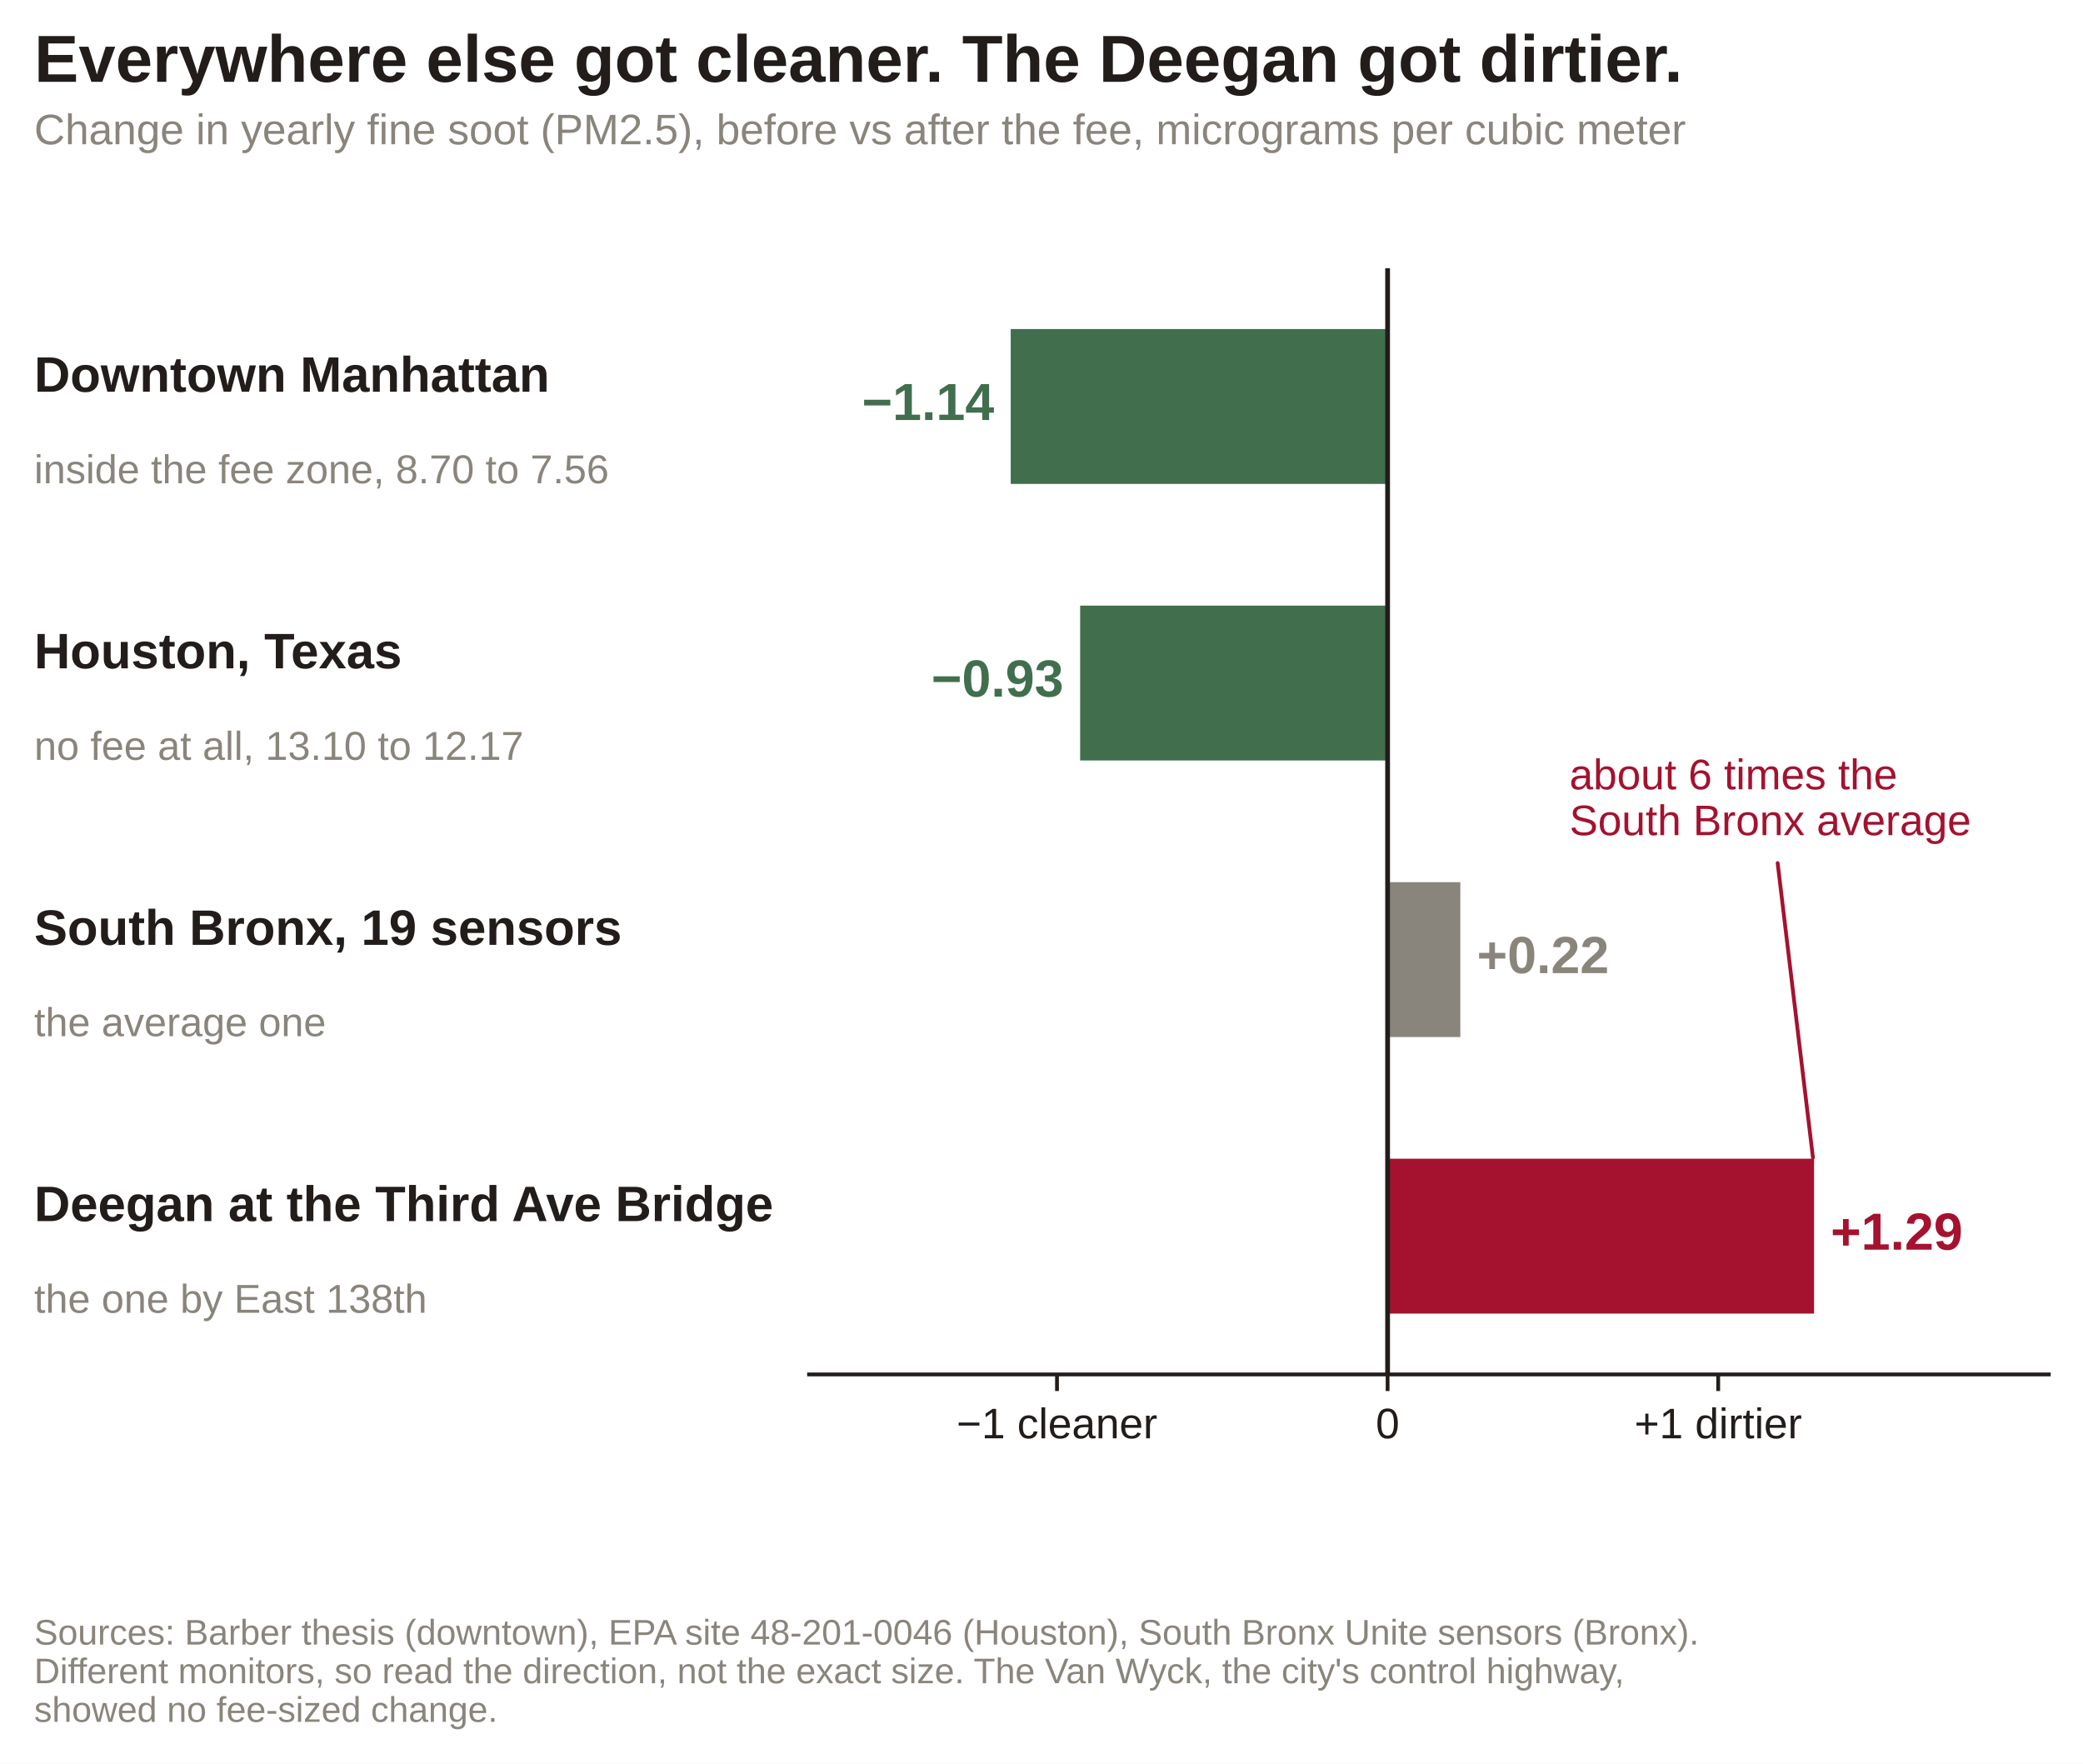
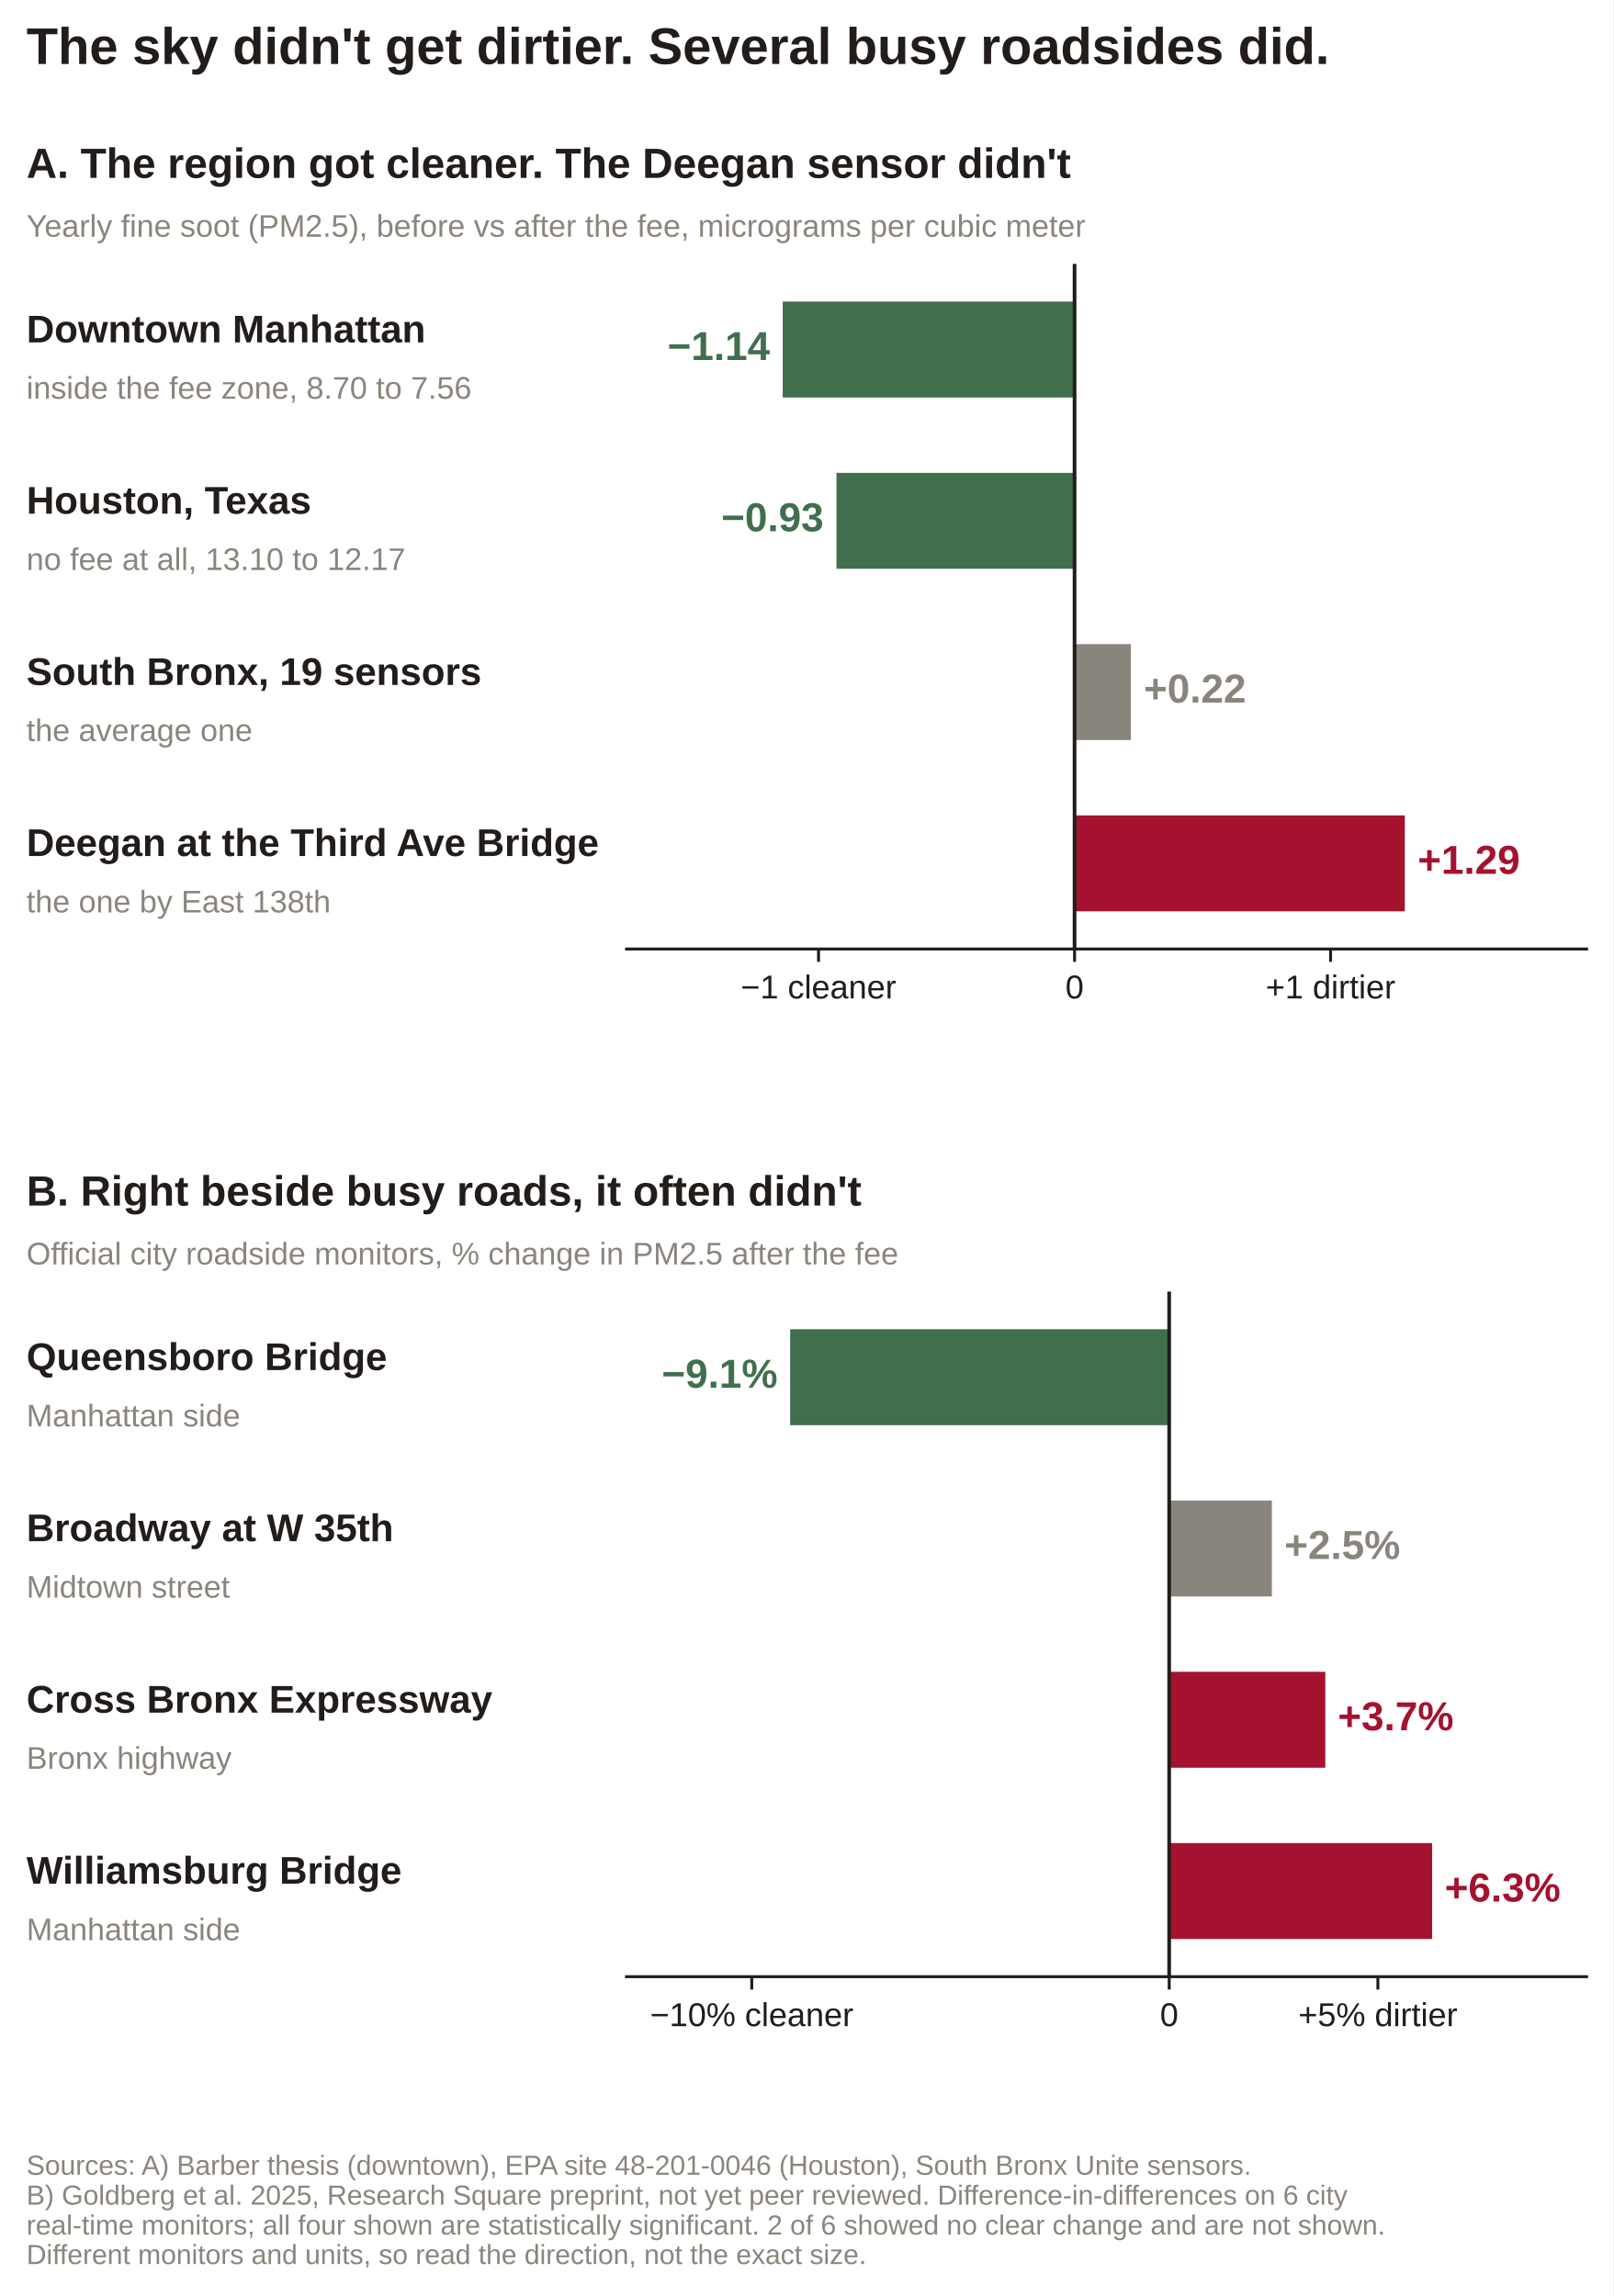
- <svg xmlns="http://www.w3.org/2000/svg" xmlns:xlink="http://www.w3.org/1999/xlink" width="438.48pt" height="371.21pt" viewBox="0 0 438.48 371.21" version="1.1">
+ <svg xmlns="http://www.w3.org/2000/svg" xmlns:xlink="http://www.w3.org/1999/xlink" width="438.48pt" height="624.258pt" viewBox="0 0 438.48 624.258" version="1.1">
  <defs>
    <style type="text/css">*{stroke-linejoin: round; stroke-linecap: butt}</style>
  </defs>
  <g id="figure_1">
    <g id="patch_1">
-       <path d="M 0 371.21  L 438.48 371.21  L 438.48 0  L 0 0  z " style="fill: #ffffff" />
+       <path d="M 0 624.258  L 438.48 624.258  L 438.48 0  L 0 0  z " style="fill: #ffffff" />
    </g>
    <g id="axes_1">
      <g id="text_1">
-         <text style="font-weight: 700; font-size: 10.5px; font-family: 'Arial', 'DejaVu Sans', sans-serif; text-anchor: start; fill: #221d1a" x="7.2" y="82.462" transform="rotate(-0 7.2 82.4621)">Downtown Manhattan</text>
+         <text style="font-weight: 700; font-size: 10.5px; font-family: 'Arial', 'DejaVu Sans', sans-serif; text-anchor: start; fill: #221d1a" x="7.2" y="93.096" transform="rotate(-0 7.2 93.09576)">Downtown Manhattan</text>
      </g>
      <g id="text_2">
-         <text style="font-size: 8.5px; font-family: 'Arial', 'DejaVu Sans', sans-serif; text-anchor: start; fill: #8a857c" x="7.2" y="101.73" transform="rotate(-0 7.2 101.7298)">inside the fee zone, 8.70 to 7.56</text>
+         <text style="font-size: 8.5px; font-family: 'Arial', 'DejaVu Sans', sans-serif; text-anchor: start; fill: #8a857c" x="7.2" y="108.405" transform="rotate(-0 7.2 108.405)">inside the fee zone, 8.70 to 7.56</text>
      </g>
      <g id="text_3">
-         <text style="font-weight: 700; font-size: 10.5px; font-family: 'Arial', 'DejaVu Sans', sans-serif; text-anchor: start; fill: #221d1a" x="7.2" y="140.674" transform="rotate(-0 7.2 140.6741)">Houston, Texas</text>
+         <text style="font-weight: 700; font-size: 10.5px; font-family: 'Arial', 'DejaVu Sans', sans-serif; text-anchor: start; fill: #221d1a" x="7.2" y="139.665" transform="rotate(-0 7.2 139.6654)">Houston, Texas</text>
      </g>
      <g id="text_4">
-         <text style="font-size: 8.5px; font-family: 'Arial', 'DejaVu Sans', sans-serif; text-anchor: start; fill: #8a857c" x="7.2" y="159.942" transform="rotate(-0 7.2 159.9418)">no fee at all, 13.10 to 12.17</text>
+         <text style="font-size: 8.5px; font-family: 'Arial', 'DejaVu Sans', sans-serif; text-anchor: start; fill: #8a857c" x="7.2" y="154.975" transform="rotate(-0 7.2 154.9746)">no fee at all, 13.10 to 12.17</text>
      </g>
      <g id="text_5">
-         <text style="font-weight: 700; font-size: 10.5px; font-family: 'Arial', 'DejaVu Sans', sans-serif; text-anchor: start; fill: #221d1a" x="7.2" y="198.886" transform="rotate(-0 7.2 198.8861)">South Bronx, 19 sensors</text>
+         <text style="font-weight: 700; font-size: 10.5px; font-family: 'Arial', 'DejaVu Sans', sans-serif; text-anchor: start; fill: #221d1a" x="7.2" y="186.235" transform="rotate(-0 7.2 186.235)">South Bronx, 19 sensors</text>
      </g>
      <g id="text_6">
-         <text style="font-size: 8.5px; font-family: 'Arial', 'DejaVu Sans', sans-serif; text-anchor: start; fill: #8a857c" x="7.2" y="218.104" transform="rotate(-0 7.2 218.104)">the average one</text>
+         <text style="font-size: 8.5px; font-family: 'Arial', 'DejaVu Sans', sans-serif; text-anchor: start; fill: #8a857c" x="7.2" y="201.494" transform="rotate(-0 7.2 201.4944)">the average one</text>
      </g>
      <g id="text_7">
-         <text style="font-weight: 700; font-size: 10.5px; font-family: 'Arial', 'DejaVu Sans', sans-serif; text-anchor: start; fill: #221d1a" x="7.2" y="257.029" transform="rotate(-0 7.2 257.0292)">Deegan at the Third Ave Bridge</text>
+         <text style="font-weight: 700; font-size: 10.5px; font-family: 'Arial', 'DejaVu Sans', sans-serif; text-anchor: start; fill: #221d1a" x="7.2" y="232.736" transform="rotate(-0 7.2 232.7357)">Deegan at the Third Ave Bridge</text>
      </g>
      <g id="text_8">
-         <text style="font-size: 8.5px; font-family: 'Arial', 'DejaVu Sans', sans-serif; text-anchor: start; fill: #8a857c" x="7.2" y="276.329" transform="rotate(-0 7.2 276.3286)">the one by East 138th</text>
+         <text style="font-size: 8.5px; font-family: 'Arial', 'DejaVu Sans', sans-serif; text-anchor: start; fill: #8a857c" x="7.2" y="248.077" transform="rotate(-0 7.2 248.0766)">the one by East 138th</text>
+       </g>
+       <g id="text_9">
+         <text style="font-weight: 700; font-size: 11.5px; font-family: 'Arial', 'DejaVu Sans', sans-serif; text-anchor: start; fill: #221d1a" x="7.2" y="48.369" transform="rotate(-0 7.2 48.36941)">A. The region got cleaner. The Deegan sensor didn't</text>
+       </g>
+       <g id="text_10">
+         <text style="font-size: 8.5px; font-family: 'Arial', 'DejaVu Sans', sans-serif; text-anchor: start; fill: #8a857c" x="7.2" y="64.369" transform="rotate(-0 7.2 64.36879)">Yearly fine soot (PM2.5), before vs after the fee, micrograms per cubic meter</text>
      </g>
    </g>
    <g id="axes_2">
      <g id="patch_2">
-         <path d="M 170.308 289.303  L 431.28 289.303  L 431.28 56.456  L 170.308 56.456  z " style="fill: #ffffff" />
+         <path d="M 170.308 258.025  L 431.28 258.025  L 431.28 71.746  L 170.308 71.746  z " style="fill: #ffffff" />
      </g>
      <g id="patch_3">
-         <path d="M 292.095 69.262  L 212.759 69.262  L 212.759 101.861  L 292.095 101.861  z " clip-path="url(#p2b80e8942f)" style="fill: #416f4e" />
+         <path d="M 292.095 81.991  L 212.759 81.991  L 212.759 108.07  L 292.095 108.07  z " clip-path="url(#pca0a748f3f)" style="fill: #416f4e" />
      </g>
      <g id="patch_4">
-         <path d="M 292.095 127.474  L 227.374 127.474  L 227.374 160.073  L 292.095 160.073  z " clip-path="url(#p2b80e8942f)" style="fill: #416f4e" />
+         <path d="M 292.095 128.561  L 227.374 128.561  L 227.374 154.64  L 292.095 154.64  z " clip-path="url(#pca0a748f3f)" style="fill: #416f4e" />
      </g>
      <g id="patch_5">
-         <path d="M 292.095 185.686  L 307.405 185.686  L 307.405 218.285  L 292.095 218.285  z " clip-path="url(#p2b80e8942f)" style="fill: #8a857c" />
+         <path d="M 292.095 175.131  L 307.405 175.131  L 307.405 201.21  L 292.095 201.21  z " clip-path="url(#pca0a748f3f)" style="fill: #8a857c" />
      </g>
      <g id="patch_6">
-         <path d="M 292.095 243.898  L 381.869 243.898  L 381.869 276.497  L 292.095 276.497  z " clip-path="url(#p2b80e8942f)" style="fill: #a4122f" />
+         <path d="M 292.095 221.7  L 381.869 221.7  L 381.869 247.779  L 292.095 247.779  z " clip-path="url(#pca0a748f3f)" style="fill: #a4122f" />
      </g>
      <g id="matplotlib.axis_1">
        <g id="xtick_1">
          <g id="line2d_1">
            <defs>
-               <path id="mba84717650" d="M 0 0  L 0 3.5  " style="stroke: #221d1a; stroke-width: 0.8" />
+               <path id="mcb8f98c89c" d="M 0 0  L 0 3.5  " style="stroke: #221d1a; stroke-width: 0.8" />
            </defs>
            <g>
-               <use xlink:href="#mba84717650" x="222.502" y="289.303" style="fill: #221d1a; stroke: #221d1a; stroke-width: 0.8" />
-             </g>
-           </g>
-           <g id="text_9">
-             <text style="font-size: 9px; font-family: 'Arial', 'DejaVu Sans', sans-serif; text-anchor: middle; fill: #221d1a" x="222.502" y="302.746" transform="rotate(-0 222.5022 302.7455)">−1 cleaner</text>
+               <use xlink:href="#mcb8f98c89c" x="222.502" y="258.025" style="fill: #221d1a; stroke: #221d1a; stroke-width: 0.8" />
+             </g>
+           </g>
+           <g id="text_11">
+             <text style="font-size: 9px; font-family: 'Arial', 'DejaVu Sans', sans-serif; text-anchor: middle; fill: #221d1a" x="222.502" y="271.467" transform="rotate(-0 222.5022 271.4666)">−1 cleaner</text>
          </g>
        </g>
        <g id="xtick_2">
          <g id="line2d_2">
            <g>
-               <use xlink:href="#mba84717650" x="292.095" y="289.303" style="fill: #221d1a; stroke: #221d1a; stroke-width: 0.8" />
-             </g>
-           </g>
-           <g id="text_10">
-             <text style="font-size: 9px; font-family: 'Arial', 'DejaVu Sans', sans-serif; text-anchor: middle; fill: #221d1a" x="292.095" y="302.746" transform="rotate(-0 292.0948 302.7455)">0</text>
+               <use xlink:href="#mcb8f98c89c" x="292.095" y="258.025" style="fill: #221d1a; stroke: #221d1a; stroke-width: 0.8" />
+             </g>
+           </g>
+           <g id="text_12">
+             <text style="font-size: 9px; font-family: 'Arial', 'DejaVu Sans', sans-serif; text-anchor: middle; fill: #221d1a" x="292.095" y="271.467" transform="rotate(-0 292.0948 271.4666)">0</text>
          </g>
        </g>
        <g id="xtick_3">
          <g id="line2d_3">
            <g>
-               <use xlink:href="#mba84717650" x="361.687" y="289.303" style="fill: #221d1a; stroke: #221d1a; stroke-width: 0.8" />
-             </g>
-           </g>
-           <g id="text_11">
-             <text style="font-size: 9px; font-family: 'Arial', 'DejaVu Sans', sans-serif; text-anchor: middle; fill: #221d1a" x="361.687" y="302.746" transform="rotate(-0 361.6874 302.7455)">+1 dirtier</text>
+               <use xlink:href="#mcb8f98c89c" x="361.687" y="258.025" style="fill: #221d1a; stroke: #221d1a; stroke-width: 0.8" />
+             </g>
+           </g>
+           <g id="text_13">
+             <text style="font-size: 9px; font-family: 'Arial', 'DejaVu Sans', sans-serif; text-anchor: middle; fill: #221d1a" x="361.687" y="271.467" transform="rotate(-0 361.6874 271.4666)">+1 dirtier</text>
          </g>
        </g>
      </g>
      <g id="matplotlib.axis_2" />
      <g id="line2d_4">
-         <path d="M 292.095 289.303  L 292.095 56.456  " clip-path="url(#p2b80e8942f)" style="fill: none; stroke: #221d1a; stroke-linecap: square" />
+         <path d="M 292.095 258.025  L 292.095 71.746  " clip-path="url(#pca0a748f3f)" style="fill: none; stroke: #221d1a; stroke-linecap: square" />
      </g>
      <g id="patch_7">
-         <path d="M 170.308 289.303  L 431.28 289.303  " style="fill: none; stroke: #221d1a; stroke-width: 0.8; stroke-linejoin: miter; stroke-linecap: square" />
-       </g>
-       <g id="text_12">
-         <text style="font-weight: 700; font-size: 11px; font-family: 'Arial', 'DejaVu Sans', sans-serif; text-anchor: end; fill: #416f4e" x="209.28" y="88.413" transform="rotate(-0 209.2796 88.41291)">−1.14</text>
-       </g>
-       <g id="text_13">
-         <text style="font-weight: 700; font-size: 11px; font-family: 'Arial', 'DejaVu Sans', sans-serif; text-anchor: end; fill: #416f4e" x="223.894" y="146.625" transform="rotate(-0 223.894 146.6249)">−0.93</text>
+         <path d="M 170.308 258.025  L 431.28 258.025  " style="fill: none; stroke: #221d1a; stroke-width: 0.8; stroke-linejoin: miter; stroke-linecap: square" />
      </g>
      <g id="text_14">
-         <text style="font-weight: 700; font-size: 11px; font-family: 'Arial', 'DejaVu Sans', sans-serif; text-anchor: start; fill: #8a857c" x="310.885" y="204.837" transform="rotate(-0 310.8848 204.8369)">+0.22</text>
+         <text style="font-weight: 700; font-size: 11px; font-family: 'Arial', 'DejaVu Sans', sans-serif; text-anchor: end; fill: #416f4e" x="209.28" y="97.882" transform="rotate(-0 209.2796 97.88233)">−1.14</text>
      </g>
      <g id="text_15">
-         <text style="font-weight: 700; font-size: 11px; font-family: 'Arial', 'DejaVu Sans', sans-serif; text-anchor: start; fill: #a4122f" x="385.349" y="263.049" transform="rotate(-0 385.3489 263.0489)">+1.29</text>
-       </g>
+         <text style="font-weight: 700; font-size: 11px; font-family: 'Arial', 'DejaVu Sans', sans-serif; text-anchor: end; fill: #416f4e" x="223.894" y="144.452" transform="rotate(-0 223.894 144.4519)">−0.93</text>
+       </g>
+       <g id="text_16">
+         <text style="font-weight: 700; font-size: 11px; font-family: 'Arial', 'DejaVu Sans', sans-serif; text-anchor: start; fill: #8a857c" x="310.885" y="191.022" transform="rotate(-0 310.8848 191.0215)">+0.22</text>
+       </g>
+       <g id="text_17">
+         <text style="font-weight: 700; font-size: 11px; font-family: 'Arial', 'DejaVu Sans', sans-serif; text-anchor: start; fill: #a4122f" x="385.349" y="237.591" transform="rotate(-0 385.3489 237.5911)">+1.29</text>
+       </g>
+     </g>
+     <g id="axes_3">
+       <g id="text_18">
+         <text style="font-weight: 700; font-size: 10.5px; font-family: 'Arial', 'DejaVu Sans', sans-serif; text-anchor: start; fill: #221d1a" x="7.2" y="372.508" transform="rotate(-0 7.2 372.5084)">Queensboro Bridge</text>
+       </g>
+       <g id="text_19">
+         <text style="font-size: 8.5px; font-family: 'Arial', 'DejaVu Sans', sans-serif; text-anchor: start; fill: #8a857c" x="7.2" y="387.823" transform="rotate(-0 7.2 387.8226)">Manhattan side</text>
+       </g>
+       <g id="text_20">
+         <text style="font-weight: 700; font-size: 10.5px; font-family: 'Arial', 'DejaVu Sans', sans-serif; text-anchor: start; fill: #221d1a" x="7.2" y="419.03" transform="rotate(-0 7.2 419.0296)">Broadway at W 35th</text>
+       </g>
+       <g id="text_21">
+         <text style="font-size: 8.5px; font-family: 'Arial', 'DejaVu Sans', sans-serif; text-anchor: start; fill: #8a857c" x="7.2" y="434.392" transform="rotate(-0 7.2 434.3922)">Midtown street</text>
+       </g>
+       <g id="text_22">
+         <text style="font-weight: 700; font-size: 10.5px; font-family: 'Arial', 'DejaVu Sans', sans-serif; text-anchor: start; fill: #221d1a" x="7.2" y="465.648" transform="rotate(-0 7.2 465.6476)">Cross Bronx Expressway</text>
+       </g>
+       <g id="text_23">
+         <text style="font-size: 8.5px; font-family: 'Arial', 'DejaVu Sans', sans-serif; text-anchor: start; fill: #8a857c" x="7.2" y="480.912" transform="rotate(-0 7.2 480.912)">Bronx highway</text>
+       </g>
+       <g id="text_24">
+         <text style="font-weight: 700; font-size: 10.5px; font-family: 'Arial', 'DejaVu Sans', sans-serif; text-anchor: start; fill: #221d1a" x="7.2" y="512.153" transform="rotate(-0 7.2 512.1533)">Williamsburg Bridge</text>
+       </g>
+       <g id="text_25">
+         <text style="font-size: 8.5px; font-family: 'Arial', 'DejaVu Sans', sans-serif; text-anchor: start; fill: #8a857c" x="7.2" y="527.531" transform="rotate(-0 7.2 527.5314)">Manhattan side</text>
+       </g>
+       <g id="text_26">
+         <text style="font-weight: 700; font-size: 11.5px; font-family: 'Arial', 'DejaVu Sans', sans-serif; text-anchor: start; fill: #221d1a" x="7.2" y="327.787" transform="rotate(-0 7.2 327.787)">B. Right beside busy roads, it often didn't</text>
+       </g>
+       <g id="text_27">
+         <text style="font-size: 8.5px; font-family: 'Arial', 'DejaVu Sans', sans-serif; text-anchor: start; fill: #8a857c" x="7.2" y="343.786" transform="rotate(-0 7.2 343.7864)">Official city roadside monitors, % change in PM2.5 after the fee</text>
+       </g>
+     </g>
+     <g id="axes_4">
      <g id="patch_8">
-         <path d="M 374.201 181.671  Q 377.916 212.664 381.631 243.657  " style="fill: none; stroke: #a4122f; stroke-width: 0.8; stroke-linecap: round" />
-       </g>
-       <g id="text_16">
-         <text style="font-size: 9px; font-family: 'Arial', 'DejaVu Sans', sans-serif; fill: #a4122f" transform="translate(330.3707 166.1393)">about 6 times the</text>
-         <text style="font-size: 9px; font-family: 'Arial', 'DejaVu Sans', sans-serif; fill: #a4122f" transform="translate(330.3707 175.7901)">South Bronx average</text>
-       </g>
-     </g>
-     <g id="text_17">
-       <text style="font-weight: 700; font-size: 14px; font-family: 'Arial', 'DejaVu Sans', sans-serif; text-anchor: start; fill: #221d1a" x="7.2" y="17.221" transform="rotate(-0 7.2 17.22094)">Everywhere else got cleaner. The Deegan got dirtier.</text>
-     </g>
-     <g id="text_18">
-       <text style="font-size: 9px; font-family: 'Arial', 'DejaVu Sans', sans-serif; text-anchor: start; fill: #8a857c" x="7.2" y="30.369" transform="rotate(-0 7.2 30.36928)">Change in yearly fine soot (PM2.5), before vs after the fee, micrograms per cubic meter</text>
-     </g>
-     <g id="text_19">
-       <text style="font-size: 7.5px; font-family: 'Arial', 'DejaVu Sans', sans-serif; fill: #8a857c" transform="translate(7.2 346.1713)">Sources: Barber thesis (downtown), EPA site 48-201-0046 (Houston), South Bronx Unite sensors (Bronx).</text>
-       <text style="font-size: 7.5px; font-family: 'Arial', 'DejaVu Sans', sans-serif; fill: #8a857c" transform="translate(7.2 354.3015)">Different monitors, so read the direction, not the exact size. The Van Wyck, the city's control highway,</text>
-       <text style="font-size: 7.5px; font-family: 'Arial', 'DejaVu Sans', sans-serif; fill: #8a857c" transform="translate(7.2 362.4317)">showed no fee-sized change.</text>
+         <path d="M 170.308 537.442  L 431.28 537.442  L 431.28 351.164  L 170.308 351.164  z " style="fill: #ffffff" />
+       </g>
+       <g id="patch_9">
+         <path d="M 317.814 361.409  L 214.786 361.409  L 214.786 387.488  L 317.814 387.488  z " clip-path="url(#p6b27dd83a8)" style="fill: #416f4e" />
+       </g>
+       <g id="patch_10">
+         <path d="M 317.814 407.979  L 345.726 407.979  L 345.726 434.058  L 317.814 434.058  z " clip-path="url(#p6b27dd83a8)" style="fill: #8a857c" />
+       </g>
+       <g id="patch_11">
+         <path d="M 317.814 454.548  L 360.25 454.548  L 360.25 480.627  L 317.814 480.627  z " clip-path="url(#p6b27dd83a8)" style="fill: #a4122f" />
+       </g>
+       <g id="patch_12">
+         <path d="M 317.814 501.118  L 389.297 501.118  L 389.297 527.197  L 317.814 527.197  z " clip-path="url(#p6b27dd83a8)" style="fill: #a4122f" />
+       </g>
+       <g id="matplotlib.axis_3">
+         <g id="xtick_4">
+           <g id="line2d_5">
+             <g>
+               <use xlink:href="#mcb8f98c89c" x="204.348" y="537.442" style="fill: #221d1a; stroke: #221d1a; stroke-width: 0.8" />
+             </g>
+           </g>
+           <g id="text_28">
+             <text style="font-size: 9px; font-family: 'Arial', 'DejaVu Sans', sans-serif; text-anchor: middle; fill: #221d1a" x="204.348" y="550.884" transform="rotate(-0 204.3476 550.8842)">−10% cleaner</text>
+           </g>
+         </g>
+         <g id="xtick_5">
+           <g id="line2d_6">
+             <g>
+               <use xlink:href="#mcb8f98c89c" x="317.814" y="537.442" style="fill: #221d1a; stroke: #221d1a; stroke-width: 0.8" />
+             </g>
+           </g>
+           <g id="text_29">
+             <text style="font-size: 9px; font-family: 'Arial', 'DejaVu Sans', sans-serif; text-anchor: middle; fill: #221d1a" x="317.814" y="550.884" transform="rotate(-0 317.8138 550.8842)">0</text>
+           </g>
+         </g>
+         <g id="xtick_6">
+           <g id="line2d_7">
+             <g>
+               <use xlink:href="#mcb8f98c89c" x="374.547" y="537.442" style="fill: #221d1a; stroke: #221d1a; stroke-width: 0.8" />
+             </g>
+           </g>
+           <g id="text_30">
+             <text style="font-size: 9px; font-family: 'Arial', 'DejaVu Sans', sans-serif; text-anchor: middle; fill: #221d1a" x="374.547" y="550.884" transform="rotate(-0 374.5469 550.8842)">+5% dirtier</text>
+           </g>
+         </g>
+       </g>
+       <g id="matplotlib.axis_4" />
+       <g id="line2d_8">
+         <path d="M 317.814 537.442  L 317.814 351.164  " clip-path="url(#p6b27dd83a8)" style="fill: none; stroke: #221d1a; stroke-linecap: square" />
+       </g>
+       <g id="patch_13">
+         <path d="M 170.308 537.442  L 431.28 537.442  " style="fill: none; stroke: #221d1a; stroke-width: 0.8; stroke-linejoin: miter; stroke-linecap: square" />
+       </g>
+       <g id="text_31">
+         <text style="font-weight: 700; font-size: 11px; font-family: 'Arial', 'DejaVu Sans', sans-serif; text-anchor: end; fill: #416f4e" x="211.382" y="377.3" transform="rotate(-0 211.3825 377.2999)">−9.1%</text>
+       </g>
+       <g id="text_32">
+         <text style="font-weight: 700; font-size: 11px; font-family: 'Arial', 'DejaVu Sans', sans-serif; text-anchor: start; fill: #8a857c" x="349.13" y="423.87" transform="rotate(-0 349.1305 423.8695)">+2.5%</text>
+       </g>
+       <g id="text_33">
+         <text style="font-weight: 700; font-size: 11px; font-family: 'Arial', 'DejaVu Sans', sans-serif; text-anchor: start; fill: #a4122f" x="363.654" y="470.439" transform="rotate(-0 363.6541 470.4391)">+3.7%</text>
+       </g>
+       <g id="text_34">
+         <text style="font-weight: 700; font-size: 11px; font-family: 'Arial', 'DejaVu Sans', sans-serif; text-anchor: start; fill: #a4122f" x="392.701" y="517.009" transform="rotate(-0 392.7015 517.0087)">+6.3%</text>
+       </g>
+     </g>
+     <g id="text_35">
+       <text style="font-weight: 700; font-size: 14px; font-family: 'Arial', 'DejaVu Sans', sans-serif; text-anchor: start; fill: #221d1a" x="7.2" y="17.392" transform="rotate(-0 7.2 17.39156)">The sky didn't get dirtier. Several busy roadsides did.</text>
+     </g>
+     <g id="text_36">
+       <text style="font-size: 7.5px; font-family: 'Arial', 'DejaVu Sans', sans-serif; fill: #8a857c" transform="translate(7.2 591.2859)">Sources: A) Barber thesis (downtown), EPA site 48-201-0046 (Houston), South Bronx Unite sensors.</text>
+       <text style="font-size: 7.5px; font-family: 'Arial', 'DejaVu Sans', sans-serif; fill: #8a857c" transform="translate(7.2 599.4161)">B) Goldberg et al. 2025, Research Square preprint, not yet peer reviewed. Difference-in-differences on 6 city</text>
+       <text style="font-size: 7.5px; font-family: 'Arial', 'DejaVu Sans', sans-serif; fill: #8a857c" transform="translate(7.2 607.5464)">real-time monitors; all four shown are statistically significant. 2 of 6 showed no clear change and are not shown.</text>
+       <text style="font-size: 7.5px; font-family: 'Arial', 'DejaVu Sans', sans-serif; fill: #8a857c" transform="translate(7.2 615.5669)">Different monitors and units, so read the direction, not the exact size.</text>
    </g>
  </g>
  <defs>
-     <clipPath id="p2b80e8942f">
-       <rect x="170.308" y="56.456" width="260.972" height="232.848" />
+     <clipPath id="pca0a748f3f">
+       <rect x="170.308" y="71.746" width="260.972" height="186.278" />
+     </clipPath>
+     <clipPath id="p6b27dd83a8">
+       <rect x="170.308" y="351.164" width="260.972" height="186.278" />
    </clipPath>
  </defs>
</svg>
